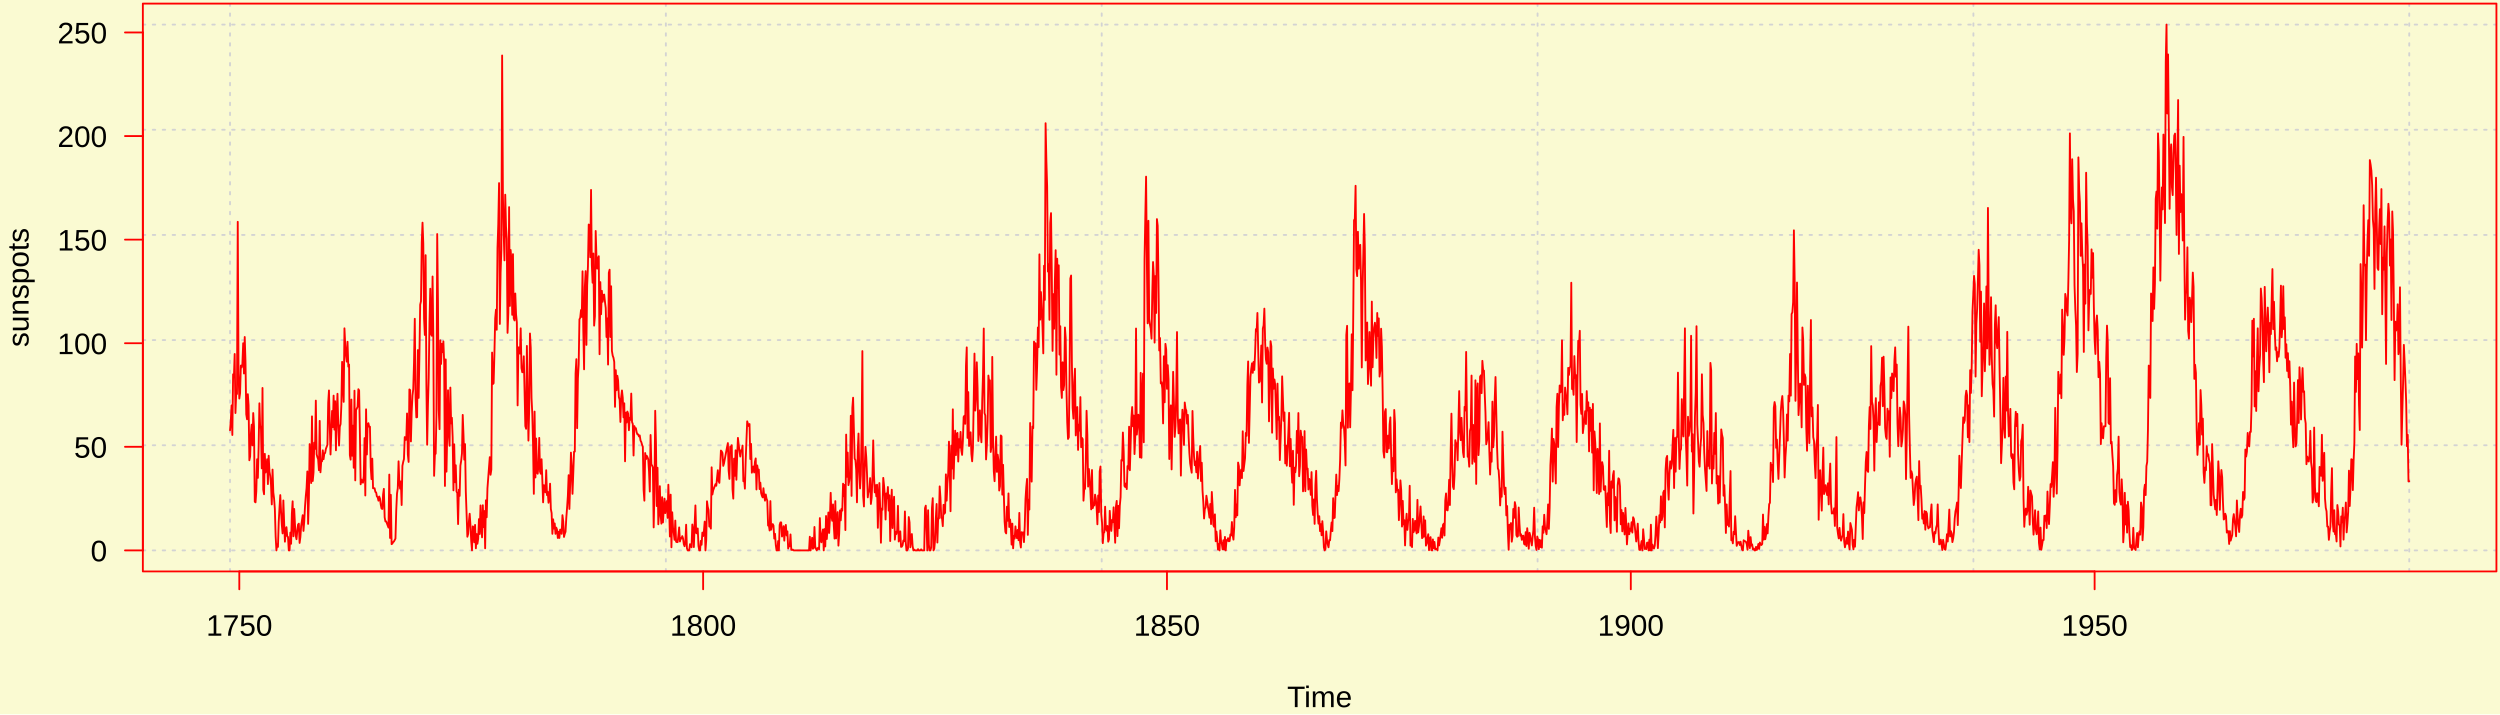
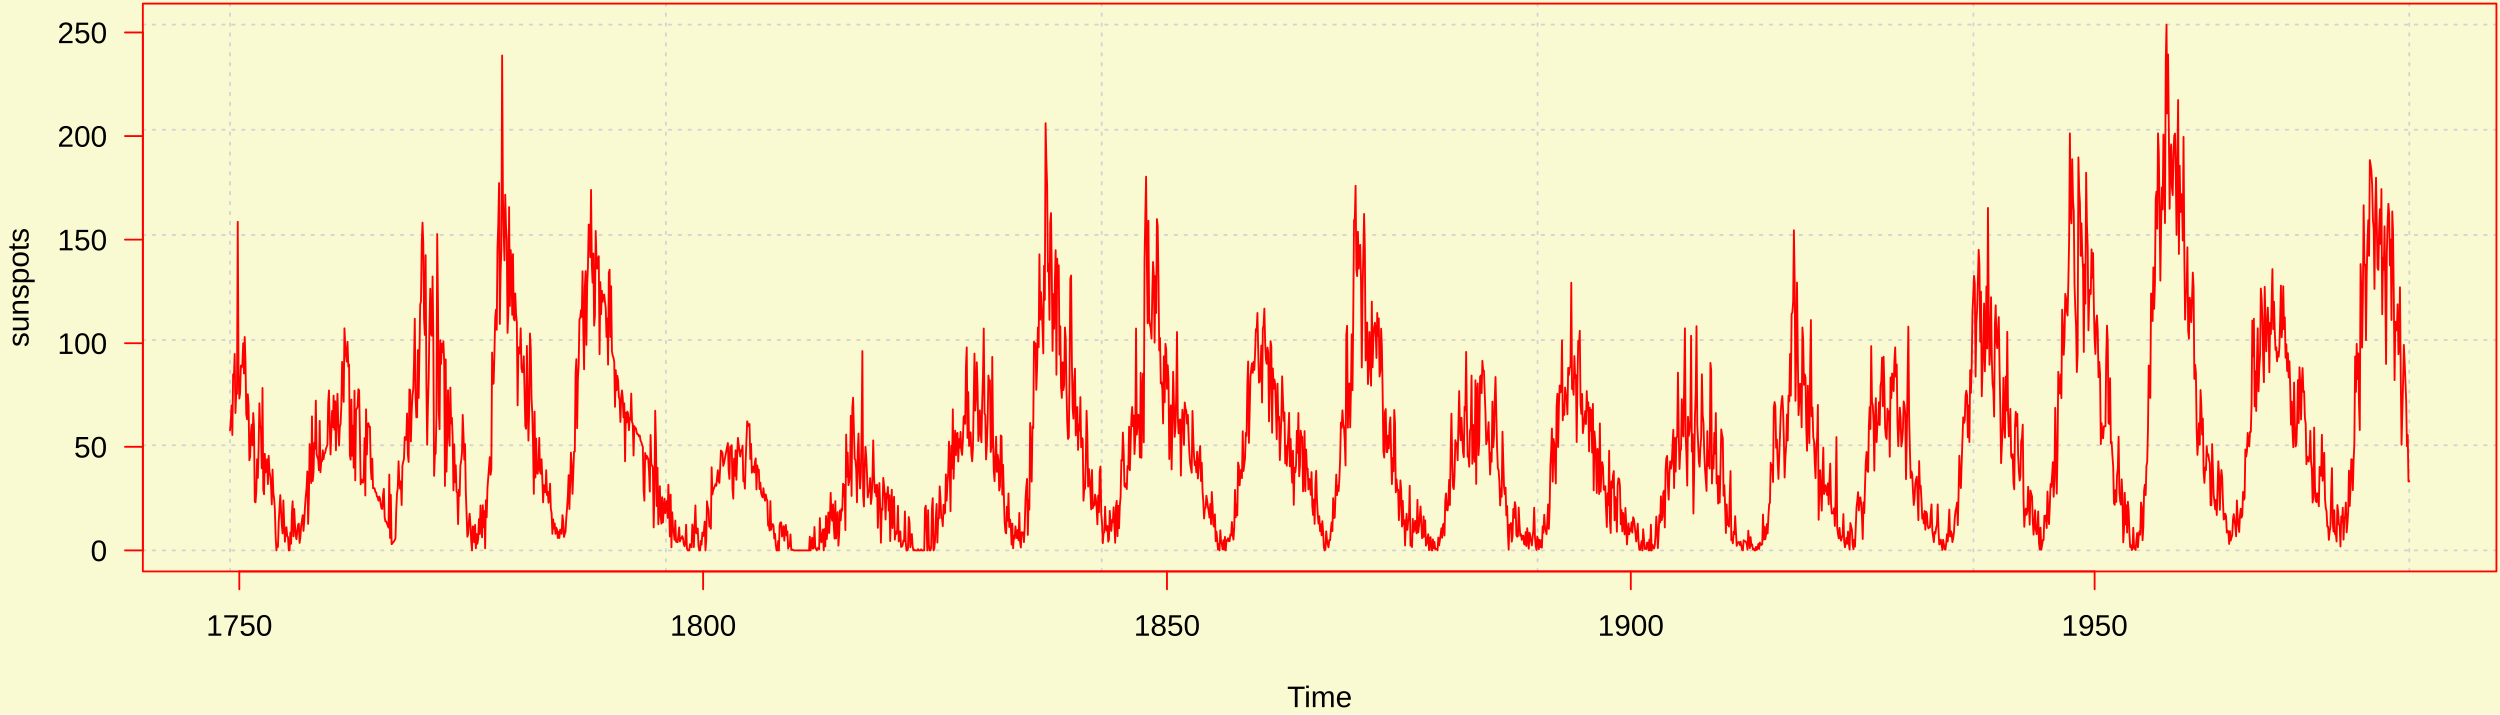
<svg xmlns="http://www.w3.org/2000/svg" class="svglite" width="1008.00pt" height="288.00pt" viewBox="0 0 1008.00 288.00">
  <defs>
    <style type="text/css">
    .svglite line, .svglite polyline, .svglite polygon, .svglite path, .svglite rect, .svglite circle {
      fill: none;
      stroke: #000000;
      stroke-linecap: round;
      stroke-linejoin: round;
      stroke-miterlimit: 10.00;
    }
    .svglite text {
      white-space: pre;
    }
  </style>
  </defs>
  <rect width="100%" height="100%" style="stroke: none; fill: #FAFAD2;" />
  <defs>
    <clipPath id="cpMC4wMHwxMDA4LjAwfDAuMDB8Mjg4LjAw">
      <rect x="0.00" y="0.00" width="1008.00" height="288.00" />
    </clipPath>
  </defs>
  <g clip-path="url(#cpMC4wMHwxMDA4LjAwfDAuMDB8Mjg4LjAw)">
</g>
  <defs>
    <clipPath id="cpNTcuNjB8MTAwNi41NnwxLjQ0fDIzMC40MA==">
      <rect x="57.60" y="1.44" width="948.96" height="228.96" />
    </clipPath>
  </defs>
  <g clip-path="url(#cpNTcuNjB8MTAwNi41NnwxLjQ0fDIzMC40MA==)">
    <line x1="92.75" y1="230.40" x2="92.75" y2="1.44" style="stroke-width: 0.75; stroke: #D3D3D3; stroke-dasharray: 1.00,3.00;" />
    <line x1="268.48" y1="230.40" x2="268.48" y2="1.44" style="stroke-width: 0.75; stroke: #D3D3D3; stroke-dasharray: 1.00,3.00;" />
    <line x1="444.21" y1="230.40" x2="444.21" y2="1.44" style="stroke-width: 0.75; stroke: #D3D3D3; stroke-dasharray: 1.00,3.00;" />
    <line x1="619.95" y1="230.40" x2="619.95" y2="1.44" style="stroke-width: 0.75; stroke: #D3D3D3; stroke-dasharray: 1.00,3.00;" />
    <line x1="795.68" y1="230.40" x2="795.68" y2="1.44" style="stroke-width: 0.75; stroke: #D3D3D3; stroke-dasharray: 1.00,3.00;" />
    <line x1="971.41" y1="230.40" x2="971.41" y2="1.44" style="stroke-width: 0.75; stroke: #D3D3D3; stroke-dasharray: 1.00,3.00;" />
    <line x1="57.60" y1="221.92" x2="1006.56" y2="221.92" style="stroke-width: 0.75; stroke: #D3D3D3; stroke-dasharray: 1.00,3.00;" />
    <line x1="57.60" y1="179.52" x2="1006.56" y2="179.52" style="stroke-width: 0.75; stroke: #D3D3D3; stroke-dasharray: 1.00,3.00;" />
    <line x1="57.60" y1="137.12" x2="1006.56" y2="137.12" style="stroke-width: 0.75; stroke: #D3D3D3; stroke-dasharray: 1.00,3.00;" />
    <line x1="57.60" y1="94.72" x2="1006.56" y2="94.72" style="stroke-width: 0.75; stroke: #D3D3D3; stroke-dasharray: 1.00,3.00;" />
    <line x1="57.60" y1="52.32" x2="1006.56" y2="52.32" style="stroke-width: 0.75; stroke: #D3D3D3; stroke-dasharray: 1.00,3.00;" />
    <line x1="57.60" y1="9.92" x2="1006.56" y2="9.92" style="stroke-width: 0.75; stroke: #D3D3D3; stroke-dasharray: 1.00,3.00;" />
    <polyline points="92.75,173.47 93.06,169.63 93.37,163.45 93.68,175.39 93.99,150.92 94.31,152.17 94.62,142.73 94.93,166.54 95.24,158.52 95.55,158.85 95.86,89.44 96.18,150.75 96.49,160.69 96.80,158.52 97.11,147.41 97.42,148.16 97.73,146.74 98.05,138.39 98.36,150.59 98.67,135.88 98.98,145.74 99.29,167.04 99.60,169.05 99.92,158.94 100.23,163.45 100.54,185.58 100.85,184.08 101.16,174.81 101.47,171.22 101.79,179.57 102.10,166.54 102.41,171.97 102.72,202.29 103.03,202.54 103.34,198.11 103.66,185.17 103.97,192.68 104.28,180.15 104.59,162.61 104.90,172.39 105.21,172.05 105.53,188.84 105.84,156.43 106.15,197.45 106.46,199.28 106.77,182.99 107.08,190.51 107.40,188.51 107.71,185.17 108.02,195.19 108.33,183.75 108.64,190.18 108.95,191.85 109.27,195.44 109.58,203.38 109.89,189.34 110.20,198.53 110.51,201.04 110.82,205.21 111.14,216.32 111.45,221.92 111.76,219.41 112.07,220.50 112.38,210.48 112.70,204.63 113.01,199.62 113.32,206.22 113.63,211.65 113.94,215.07 114.25,201.79 114.57,210.89 114.88,218.41 115.19,213.40 115.50,212.56 115.81,216.24 116.12,216.49 116.44,221.92 116.75,221.92 117.06,214.74 117.37,219.25 117.68,207.05 117.99,202.12 118.31,216.24 118.62,205.21 118.93,211.48 119.24,215.99 119.55,217.41 119.86,214.07 120.18,211.48 120.49,211.14 120.80,218.91 121.11,216.57 121.42,212.06 121.73,209.98 122.05,207.72 122.36,214.07 122.67,210.14 122.98,204.21 123.29,200.04 123.60,196.86 123.92,190.09 124.23,211.23 124.54,201.04 124.85,179.07 125.16,188.76 125.47,194.77 125.79,167.88 126.10,193.94 126.41,190.51 126.72,178.48 127.03,180.99 127.34,161.53 127.66,183.16 127.97,184.33 128.28,185.17 128.59,189.59 128.90,169.71 129.21,190.43 129.53,186.00 129.84,186.00 130.15,181.57 130.46,185.17 130.77,182.83 131.09,182.66 131.40,180.99 131.71,180.15 132.02,179.32 132.33,162.36 132.64,157.43 132.96,172.05 133.27,183.25 133.58,174.31 133.89,165.70 134.20,172.22 134.51,159.52 134.83,173.22 135.14,161.78 135.45,181.57 135.76,166.79 136.07,158.77 136.38,170.72 136.70,179.65 137.01,172.05 137.32,170.97 137.63,163.45 137.94,145.91 138.25,154.51 138.57,162.03 138.88,132.38 139.19,138.97 139.50,143.32 139.81,145.82 140.12,137.80 140.44,147.83 140.75,146.99 141.06,183.50 141.37,185.33 141.68,161.11 141.99,183.75 142.31,171.63 142.62,188.59 142.93,157.52 143.24,193.69 143.55,165.37 143.86,164.70 144.18,164.03 144.49,156.93 144.80,157.43 145.11,174.73 145.42,195.27 145.73,193.35 146.05,194.44 146.36,194.61 146.67,192.02 146.98,176.65 147.29,199.78 147.60,165.04 147.92,183.25 148.23,171.05 148.54,170.63 148.85,172.05 149.16,172.05 149.48,188.34 149.79,193.19 150.10,184.92 150.41,196.86 150.72,196.86 151.03,196.86 151.35,198.36 151.66,198.53 151.97,200.20 152.28,200.45 152.59,201.87 152.90,200.20 153.22,201.04 153.53,203.54 153.84,205.05 154.15,205.21 154.46,199.37 154.77,197.11 155.09,208.56 155.40,210.23 155.71,210.23 156.02,211.06 156.33,211.90 156.64,212.73 156.96,191.35 157.27,216.91 157.58,199.53 157.89,219.41 158.20,219.16 158.51,218.58 158.83,218.33 159.14,217.74 159.45,217.16 159.76,205.88 160.07,199.03 160.38,196.86 160.70,186.00 161.01,194.44 161.32,197.03 161.63,194.10 161.94,203.63 162.25,187.84 162.57,186.25 162.88,185.08 163.19,176.23 163.50,177.40 163.81,177.23 164.12,166.71 164.44,183.25 164.75,186.25 165.06,157.02 165.37,157.27 165.68,177.98 165.99,166.12 166.31,159.44 166.62,156.93 166.93,146.24 167.24,128.53 167.55,160.19 167.87,168.29 168.18,168.21 168.49,141.15 168.80,160.44 169.11,143.07 169.42,122.85 169.74,121.43 170.05,97.63 170.36,89.78 170.67,98.21 170.98,128.37 171.29,135.05 171.61,102.89 171.92,155.01 172.23,179.32 172.54,163.37 172.85,152.34 173.16,130.20 173.48,116.42 173.79,134.71 174.10,135.38 174.41,111.49 174.72,136.47 175.03,191.85 175.35,183.33 175.66,182.91 175.97,167.71 176.28,94.37 176.59,122.10 176.90,165.37 177.22,173.05 177.53,137.22 177.84,146.74 178.15,138.64 178.46,141.98 178.77,137.64 179.09,146.07 179.40,195.94 179.71,144.91 180.02,190.18 180.33,174.31 180.64,157.35 180.96,174.98 181.27,179.74 181.58,156.27 181.89,170.72 182.20,168.46 182.51,176.31 182.83,197.70 183.14,179.15 183.45,194.44 183.76,187.59 184.07,198.20 184.38,198.78 184.70,211.31 185.01,197.45 185.32,199.95 185.63,187.76 185.94,185.83 186.26,182.83 186.57,167.29 186.88,175.39 187.19,185.33 187.50,179.07 187.81,198.11 188.13,207.30 188.44,216.41 188.75,215.32 189.06,210.23 189.37,207.14 189.68,211.73 190.00,218.24 190.31,221.92 190.62,212.23 190.93,212.56 191.24,218.66 191.55,211.65 191.87,221.08 192.18,215.32 192.49,219.25 192.80,217.24 193.11,209.31 193.42,215.32 193.74,203.79 194.05,212.23 194.36,216.66 194.67,203.71 194.98,212.56 195.29,206.05 195.61,221.08 195.92,201.71 196.23,208.56 196.54,196.86 196.85,192.68 197.16,188.51 197.48,184.33 197.79,191.43 198.10,189.34 198.41,142.15 198.72,154.85 199.03,154.51 199.35,142.57 199.66,128.37 199.97,124.86 200.28,132.96 200.59,99.97 200.90,90.53 201.22,73.82 201.53,130.62 201.84,109.99 202.15,100.80 202.46,22.37 202.77,78.58 203.09,94.12 203.40,104.98 203.71,78.50 204.02,91.36 204.33,96.37 204.64,134.21 204.96,126.11 205.27,83.51 205.58,123.35 205.89,100.80 206.20,104.98 206.52,126.95 206.83,102.47 207.14,128.37 207.45,129.20 207.76,118.34 208.07,126.70 208.39,130.04 208.70,163.45 209.01,140.06 209.32,140.06 209.63,142.57 209.94,132.38 210.26,148.41 210.57,150.08 210.88,150.08 211.19,143.65 211.50,157.60 211.81,171.80 212.13,172.89 212.44,139.48 212.75,159.52 213.06,177.65 213.37,164.87 213.68,134.46 214.00,140.31 214.31,160.53 214.62,166.79 214.93,179.32 215.24,199.12 215.55,165.95 215.87,192.52 216.18,176.81 216.49,190.60 216.80,191.01 217.11,187.67 217.42,176.56 217.74,190.18 218.05,191.01 218.36,185.17 218.67,193.52 218.98,202.54 219.29,195.61 219.61,196.86 219.92,198.53 220.23,189.59 220.54,199.62 220.85,198.28 221.16,202.71 221.48,200.87 221.79,195.02 222.10,205.21 222.41,206.88 222.72,215.24 223.03,209.39 223.35,213.15 223.66,211.06 223.97,215.24 224.28,212.73 224.59,213.57 224.91,216.91 225.22,214.40 225.53,216.91 225.84,213.57 226.15,213.57 226.46,215.24 226.78,207.72 227.09,210.23 227.40,216.49 227.71,215.24 228.02,214.40 228.33,208.81 228.65,204.63 228.96,199.95 229.27,191.60 229.58,205.21 229.89,195.19 230.20,182.49 230.52,188.34 230.83,199.12 231.14,190.85 231.45,182.16 231.76,182.08 232.07,150.59 232.39,144.82 232.70,172.64 233.01,152.59 233.32,146.99 233.63,128.78 233.94,128.12 234.26,125.02 234.57,127.78 234.88,109.40 235.19,133.38 235.50,148.91 235.81,115.67 236.13,109.32 236.44,139.06 236.75,115.00 237.06,107.32 237.37,90.53 237.68,90.78 238.00,103.72 238.31,76.58 238.62,106.65 238.93,114.00 239.24,102.22 239.55,131.29 239.87,127.53 240.18,93.12 240.49,103.72 240.80,108.32 241.11,104.14 241.42,103.31 241.74,142.82 242.05,113.75 242.36,126.70 242.67,117.26 242.98,121.68 243.30,118.93 243.61,118.76 243.92,121.68 244.23,124.19 244.54,135.88 244.85,128.37 245.17,146.99 245.48,109.99 245.79,108.74 246.10,135.88 246.41,115.42 246.72,141.48 247.04,143.40 247.35,144.24 247.66,145.91 247.97,164.03 248.28,149.25 248.59,157.35 248.91,151.50 249.22,153.43 249.53,160.11 249.84,161.19 250.15,170.13 250.46,160.11 250.78,157.43 251.09,160.36 251.40,168.29 251.71,162.61 252.02,186.00 252.33,166.37 252.65,170.38 252.96,165.95 253.27,166.79 253.58,173.47 253.89,168.46 254.20,169.30 254.52,158.69 254.83,170.13 255.14,170.97 255.45,183.66 255.76,171.80 256.07,172.64 256.39,172.64 256.70,174.31 257.01,175.14 257.32,175.14 257.63,175.98 257.94,175.56 258.26,177.65 258.57,178.23 258.88,179.32 259.19,180.15 259.50,197.45 259.81,201.87 260.13,182.66 260.44,185.17 260.75,183.75 261.06,184.33 261.37,185.17 261.69,190.18 262.00,198.20 262.31,175.39 262.62,187.25 262.93,187.67 263.24,188.51 263.56,212.65 263.87,198.11 264.18,165.62 264.49,178.99 264.80,204.04 265.11,188.59 265.43,211.40 265.74,206.38 266.05,196.03 266.36,207.64 266.67,211.14 266.98,200.45 267.30,210.64 267.61,205.63 267.92,201.04 268.23,206.88 268.54,203.54 268.85,202.04 269.17,208.81 269.48,195.44 269.79,204.38 270.10,216.32 270.41,199.45 270.72,220.67 271.04,206.55 271.35,212.73 271.66,214.90 271.97,217.66 272.28,209.89 272.59,218.41 272.91,218.58 273.22,218.58 273.53,215.82 273.84,212.65 274.15,218.33 274.46,216.91 274.78,217.16 275.09,216.16 275.40,217.08 275.71,219.41 276.02,220.25 276.33,218.58 276.65,211.56 276.96,221.00 277.27,221.92 277.58,221.92 277.89,221.92 278.20,219.41 278.52,219.92 278.83,220.67 279.14,211.48 279.45,213.65 279.76,220.58 280.08,211.40 280.39,203.79 280.70,214.90 281.01,215.07 281.32,213.07 281.63,220.17 281.95,221.92 282.26,221.92 282.57,218.08 282.88,219.66 283.19,214.74 283.50,216.16 283.82,214.15 284.13,210.31 284.44,221.92 284.75,217.74 285.06,202.12 285.37,204.38 285.69,205.63 286.00,212.31 286.31,211.65 286.62,213.15 286.93,188.42 287.24,199.37 287.56,197.70 287.87,196.86 288.18,196.03 288.49,195.19 288.80,195.86 289.11,192.68 289.43,189.59 289.74,193.94 290.05,194.69 290.36,188.67 290.67,181.66 290.98,181.99 291.30,182.66 291.61,187.84 291.92,186.84 292.23,185.17 292.54,183.50 292.85,181.83 293.17,180.15 293.48,178.65 293.79,189.76 294.10,193.10 294.41,180.15 294.72,180.15 295.04,179.49 295.35,197.28 295.66,201.04 295.97,184.92 296.28,191.85 296.59,181.57 296.91,193.44 297.22,184.08 297.53,176.56 297.84,179.32 298.15,181.83 298.47,184.08 298.78,181.57 299.09,181.83 299.40,179.65 299.71,194.02 300.02,192.85 300.34,197.03 300.65,185.92 300.96,177.65 301.27,169.88 301.58,170.97 301.89,171.80 302.21,170.97 302.52,185.08 302.83,178.99 303.14,190.60 303.45,189.34 303.76,188.09 304.08,190.51 304.39,186.25 304.70,184.83 305.01,197.36 305.32,187.67 305.63,189.93 305.95,189.34 306.26,197.20 306.57,194.61 306.88,198.78 307.19,199.87 307.50,200.54 307.82,196.86 308.13,199.95 308.44,201.87 308.75,199.37 309.06,201.04 309.37,201.87 309.69,211.90 310.00,211.73 310.31,213.90 310.62,202.04 310.93,213.57 311.24,211.90 311.56,211.31 311.87,211.90 312.18,217.16 312.49,215.24 312.80,219.75 313.11,221.92 313.43,221.92 313.74,218.16 314.05,221.92 314.36,211.65 314.67,210.64 314.98,210.64 315.30,216.32 315.61,215.24 315.92,212.15 316.23,217.99 316.54,213.15 316.85,211.65 317.17,215.91 317.48,214.24 317.79,221.17 318.10,219.83 318.41,220.25 318.73,215.49 319.04,221.67 319.35,221.75 319.66,221.59 319.97,221.92 320.28,221.92 320.60,221.92 320.91,221.92 321.22,221.92 321.53,221.92 321.84,221.92 322.15,221.92 322.47,221.92 322.78,221.92 323.09,221.92 323.40,221.92 323.71,221.92 324.02,221.92 324.34,221.92 324.65,221.92 324.96,221.92 325.27,221.92 325.58,221.92 325.89,221.92 326.21,221.92 326.52,216.41 326.83,221.92 327.14,219.92 327.45,216.82 327.76,221.25 328.08,221.00 328.39,212.48 328.70,220.33 329.01,221.34 329.32,221.92 329.63,221.08 329.95,220.83 330.26,221.50 330.57,208.89 330.88,217.58 331.19,218.66 331.50,215.32 331.82,213.48 332.13,221.92 332.44,213.32 332.75,220.33 333.06,208.05 333.37,217.33 333.69,212.56 334.00,206.63 334.31,214.90 334.62,209.14 334.93,198.70 335.24,207.97 335.56,209.98 335.87,203.38 336.18,211.90 336.49,217.16 336.80,202.04 337.12,217.08 337.43,209.47 337.74,206.47 338.05,220.00 338.36,215.15 338.67,205.80 338.99,209.81 339.30,205.13 339.61,205.88 339.92,195.02 340.23,200.04 340.54,195.52 340.86,213.73 341.17,175.23 341.48,192.27 341.79,182.49 342.10,195.61 342.41,193.94 342.73,190.85 343.04,167.63 343.35,199.95 343.66,164.45 343.97,160.36 344.28,172.80 344.60,184.92 344.91,185.50 345.22,189.51 345.53,202.54 345.84,181.99 346.15,174.81 346.47,190.09 346.78,196.94 347.09,191.51 347.40,173.56 347.71,141.56 348.02,199.87 348.34,204.21 348.65,188.51 348.96,180.15 349.27,184.33 349.58,191.26 349.89,200.54 350.21,197.78 350.52,198.20 350.83,192.77 351.14,203.21 351.45,200.70 351.76,193.10 352.08,177.57 352.39,191.51 352.70,198.53 353.01,195.61 353.32,200.12 353.63,195.44 353.95,212.82 354.26,200.37 354.57,194.77 354.88,204.63 355.19,218.83 355.51,205.05 355.82,205.55 356.13,192.68 356.44,195.69 356.75,200.12 357.06,209.47 357.38,198.95 357.69,200.95 358.00,196.36 358.31,205.88 358.62,199.70 358.93,218.16 359.25,205.72 359.56,197.45 359.87,212.90 360.18,204.71 360.49,200.29 360.80,217.58 361.12,214.40 361.43,215.32 361.74,213.82 362.05,203.96 362.36,218.33 362.67,217.16 362.99,214.24 363.30,220.50 363.61,220.42 363.92,219.83 364.23,217.91 364.54,218.24 364.86,206.22 365.17,218.24 365.48,221.92 365.79,221.92 366.10,221.17 366.41,208.47 366.73,210.64 367.04,220.67 367.35,217.24 367.66,215.32 367.97,220.17 368.28,221.92 368.60,221.59 368.91,221.92 369.22,221.92 369.53,221.92 369.84,221.92 370.15,221.42 370.47,221.92 370.78,221.92 371.09,221.92 371.40,221.50 371.71,221.92 372.02,221.92 372.34,221.92 372.65,221.92 372.96,204.88 373.27,203.88 373.58,212.90 373.90,221.92 374.21,205.72 374.52,219.58 374.83,221.92 375.14,221.92 375.45,220.75 375.77,204.80 376.08,200.87 376.39,221.92 376.70,221.25 377.01,217.74 377.32,208.97 377.64,203.21 377.95,218.75 378.26,209.06 378.57,209.06 378.88,196.11 379.19,200.70 379.51,208.81 379.82,208.89 380.13,212.15 380.44,203.54 380.75,207.14 381.06,206.72 381.38,191.26 381.69,201.87 382.00,194.86 382.31,190.93 382.62,178.07 382.93,188.84 383.25,206.13 383.56,179.65 383.87,188.93 384.18,165.04 384.49,193.02 384.80,182.33 385.12,173.64 385.43,183.50 385.74,174.89 386.05,174.56 386.36,186.09 386.67,177.06 386.99,180.49 387.30,174.14 387.61,181.66 387.92,183.41 388.23,177.82 388.54,168.13 388.86,167.63 389.17,170.88 389.48,147.49 389.79,140.06 390.10,176.56 390.41,158.10 390.73,179.82 391.04,176.23 391.35,174.31 391.66,182.99 391.97,186.00 392.29,180.66 392.60,161.53 392.91,142.57 393.22,165.54 393.53,160.19 393.84,146.07 394.16,156.52 394.47,177.82 394.78,174.14 395.09,165.45 395.40,174.73 395.71,178.32 396.03,161.69 396.34,151.25 396.65,132.46 396.96,166.54 397.27,167.54 397.58,185.25 397.90,179.57 398.21,170.05 398.52,151.42 398.83,154.09 399.14,153.34 399.45,182.24 399.77,180.07 400.08,143.90 400.39,176.31 400.70,190.09 401.01,194.02 401.32,184.16 401.64,176.06 401.95,190.26 402.26,183.33 402.57,185.58 402.88,197.78 403.19,196.11 403.51,175.56 403.82,175.89 404.13,199.45 404.44,187.42 404.75,199.62 405.06,210.31 405.38,214.49 405.69,215.07 406.00,204.30 406.31,209.98 406.62,198.95 406.93,212.48 407.25,209.47 407.56,212.06 407.87,219.58 408.18,211.14 408.49,221.08 408.80,216.07 409.12,217.16 409.43,212.23 409.74,215.66 410.05,216.99 410.36,213.65 410.68,217.83 410.99,206.80 411.30,218.66 411.61,220.75 411.92,214.57 412.23,215.40 412.55,214.65 412.86,218.58 413.17,212.31 413.48,201.20 413.79,196.44 414.10,193.10 414.42,215.66 414.73,201.46 415.04,205.46 415.35,170.55 415.66,185.50 415.97,194.19 416.29,171.97 416.60,172.64 416.91,137.72 417.22,142.40 417.53,138.39 417.84,157.18 418.16,147.91 418.47,132.04 418.78,139.98 419.09,102.56 419.40,128.87 419.71,117.76 420.03,124.44 420.34,131.87 420.65,142.48 420.96,107.15 421.27,120.93 421.58,49.68 421.90,64.88 422.21,75.24 422.52,109.49 422.83,106.48 423.14,128.95 423.45,89.94 423.77,85.93 424.08,109.99 424.39,141.48 424.70,118.59 425.01,132.54 425.32,113.50 425.64,100.88 425.95,151.09 426.26,104.31 426.57,116.17 426.88,106.98 427.19,142.98 427.51,131.54 427.82,156.10 428.13,160.44 428.44,146.07 428.75,157.27 429.06,155.26 429.38,132.04 429.69,136.30 430.00,157.02 430.31,170.30 430.62,176.98 430.94,176.31 431.25,151.17 431.56,112.33 431.87,111.08 432.18,146.07 432.49,164.45 432.81,168.79 433.12,154.09 433.43,148.66 433.74,175.56 434.05,166.87 434.36,164.12 434.68,181.41 434.99,171.22 435.30,173.64 435.61,160.11 435.92,180.32 436.23,176.56 436.55,177.06 436.86,201.87 437.17,196.94 437.48,197.11 437.79,186.34 438.10,165.62 438.42,175.39 438.73,196.19 439.04,189.09 439.35,192.60 439.66,198.11 439.97,205.38 440.29,189.51 440.60,204.88 440.91,203.46 441.22,203.79 441.53,199.45 441.84,201.12 442.16,204.80 442.47,211.40 442.78,199.78 443.09,206.47 443.40,190.09 443.71,188.09 444.03,207.22 444.34,210.81 444.65,219.00 444.96,214.99 445.27,214.57 445.58,204.30 445.90,213.15 446.21,213.98 446.52,212.06 446.83,218.41 447.14,217.49 447.45,205.97 447.77,211.31 448.08,214.07 448.39,209.64 448.70,210.56 449.01,204.55 449.33,211.90 449.64,218.83 449.95,204.21 450.26,201.96 450.57,216.16 450.88,203.96 451.20,212.98 451.51,203.88 451.82,200.45 452.13,185.50 452.44,185.75 452.75,174.39 453.07,181.99 453.38,195.94 453.69,196.36 454.00,194.94 454.31,197.20 454.62,187.92 454.94,189.01 455.25,172.05 455.56,189.59 455.87,179.32 456.18,168.54 456.49,164.12 456.81,171.89 457.12,167.54 457.43,183.08 457.74,176.15 458.05,132.46 458.36,175.23 458.68,171.47 458.99,167.21 459.30,169.63 459.61,184.41 459.92,150.33 460.23,184.58 460.55,158.94 460.86,150.67 461.17,178.32 461.48,104.48 461.79,87.27 462.10,71.23 462.42,105.90 462.73,130.37 463.04,89.02 463.35,128.53 463.66,130.96 463.97,132.46 464.29,136.55 464.60,118.51 464.91,105.65 465.22,111.24 465.53,138.14 465.84,111.33 466.16,126.19 466.47,88.35 466.78,91.03 467.09,111.91 467.40,141.31 467.72,136.30 468.03,154.59 468.34,154.09 468.65,156.77 468.96,170.72 469.27,143.65 469.59,162.20 469.90,138.64 470.21,140.90 470.52,156.77 470.83,147.24 471.14,152.92 471.46,185.08 471.77,170.47 472.08,163.45 472.39,189.26 472.70,170.47 473.01,149.92 473.33,162.61 473.64,176.15 473.95,171.80 474.26,158.85 474.57,133.88 474.88,167.96 475.20,174.73 475.51,169.63 475.82,169.13 476.13,191.77 476.44,173.97 476.75,165.20 477.07,169.71 477.38,179.40 477.69,162.28 478.00,164.79 478.31,165.54 478.62,170.80 478.94,167.29 479.25,176.06 479.56,182.74 479.87,186.84 480.18,188.76 480.49,190.60 480.81,165.70 481.12,176.56 481.43,184.00 481.74,187.59 482.05,186.09 482.36,190.43 482.68,182.16 482.99,192.93 483.30,188.51 483.61,183.58 483.92,179.82 484.23,193.94 484.55,186.59 484.86,197.86 485.17,202.37 485.48,209.06 485.79,205.21 486.11,204.63 486.42,199.87 486.73,201.87 487.04,204.30 487.35,206.30 487.66,208.72 487.98,203.21 488.29,211.31 488.60,198.36 488.91,204.04 489.22,211.65 489.53,212.40 489.85,207.39 490.16,218.24 490.47,214.32 490.78,217.49 491.09,221.59 491.40,219.33 491.72,221.92 492.03,213.82 492.34,218.33 492.65,219.33 492.96,221.50 493.27,217.83 493.59,221.59 493.90,216.49 494.21,221.92 494.52,217.74 494.83,218.08 495.14,216.99 495.46,218.24 495.77,218.16 496.08,215.49 496.39,215.91 496.70,210.48 497.01,215.74 497.33,217.58 497.64,212.65 497.95,197.53 498.26,208.56 498.57,203.38 498.88,207.80 499.20,186.50 499.51,188.01 499.82,195.69 500.13,190.85 500.44,189.34 500.75,192.77 501.07,173.89 501.38,189.93 501.69,187.34 502.00,184.75 502.31,174.56 502.62,175.73 502.94,155.01 503.25,145.74 503.56,178.57 503.87,166.04 504.18,152.01 504.50,148.75 504.81,146.49 505.12,150.33 505.43,145.91 505.74,149.17 506.05,142.40 506.37,132.71 506.68,133.54 506.99,126.19 507.30,140.73 507.61,154.26 507.92,153.84 508.24,148.41 508.55,139.31 508.86,162.28 509.17,132.46 509.48,131.21 509.79,124.44 510.11,138.14 510.42,144.91 510.73,146.66 511.04,140.14 511.35,142.06 511.66,169.88 511.98,156.93 512.29,137.55 512.60,139.64 512.91,174.47 513.22,148.58 513.53,156.77 513.85,153.01 514.16,155.18 514.47,165.79 514.78,177.06 515.09,154.68 515.40,169.21 515.72,168.04 516.03,185.50 516.34,177.06 516.65,168.13 516.96,151.75 517.27,160.61 517.59,169.71 517.90,166.29 518.21,186.84 518.52,179.65 518.83,187.76 519.14,181.57 519.46,174.56 519.77,166.46 520.08,188.01 520.39,176.98 520.70,187.84 521.01,194.61 521.33,181.74 521.64,203.54 521.95,188.59 522.26,190.43 522.57,187.51 522.89,173.72 523.20,182.58 523.51,166.54 523.82,192.02 524.13,188.01 524.44,173.64 524.76,176.23 525.07,176.15 525.38,198.11 525.69,193.60 526.00,173.81 526.31,198.03 526.63,181.24 526.94,189.09 527.25,188.93 527.56,197.36 527.87,193.10 528.18,193.85 528.50,199.53 528.81,190.35 529.12,203.88 529.43,207.64 529.74,201.37 530.05,211.23 530.37,195.52 530.68,189.84 530.99,201.37 531.30,207.22 531.61,211.14 531.92,208.14 532.24,214.15 532.55,211.31 532.86,215.82 533.17,210.14 533.48,214.40 533.79,220.67 534.11,221.92 534.42,221.34 534.73,214.24 535.04,217.66 535.35,219.50 535.66,220.67 535.98,217.74 536.29,217.83 536.60,213.73 536.91,210.64 537.22,214.15 537.53,200.87 537.85,208.89 538.16,208.72 538.47,199.78 538.78,191.35 539.09,199.62 539.40,195.94 539.72,198.03 540.03,193.19 540.34,185.33 540.65,170.38 540.96,172.55 541.27,165.45 541.59,171.05 541.90,172.39 542.21,177.90 542.52,187.67 542.83,135.05 543.15,131.37 543.46,172.47 543.77,155.43 544.08,154.59 544.39,172.30 544.70,157.27 545.02,134.80 545.33,157.35 545.64,125.94 545.95,88.77 546.26,88.27 546.57,74.91 546.89,108.65 547.20,111.33 547.51,93.45 547.82,108.32 548.13,99.63 548.44,98.71 548.76,113.33 549.07,148.16 549.38,117.26 549.69,102.30 550.00,86.27 550.31,100.38 550.63,145.32 550.94,135.88 551.25,130.04 551.56,154.85 551.87,147.58 552.18,133.88 552.50,146.49 552.81,155.51 553.12,121.60 553.43,148.08 553.74,136.64 554.05,132.04 554.37,130.12 554.68,133.80 554.99,144.32 555.30,126.19 555.61,135.47 555.92,128.37 556.24,151.84 556.55,149.50 556.86,132.54 557.17,139.81 557.48,158.27 557.79,181.91 558.11,184.50 558.42,166.04 558.73,164.95 559.04,182.24 559.35,182.33 559.66,175.64 559.98,180.82 560.29,171.13 560.60,168.29 560.91,183.16 561.22,195.19 561.54,184.67 561.85,190.01 562.16,165.29 562.47,170.72 562.78,198.53 563.09,193.27 563.41,197.78 563.72,197.45 564.03,209.72 564.34,203.38 564.65,193.69 564.96,197.61 565.28,212.31 565.59,201.96 565.90,211.48 566.21,209.72 566.52,219.92 566.83,211.31 567.15,207.14 567.46,213.65 567.77,209.98 568.08,209.39 568.39,195.86 568.70,220.00 569.02,217.66 569.33,220.58 569.64,209.22 569.95,214.57 570.26,213.65 570.57,209.98 570.89,213.65 571.20,215.07 571.51,201.54 571.82,214.65 572.13,212.15 572.44,208.72 572.76,204.21 573.07,210.73 573.38,216.99 573.69,216.66 574.00,208.22 574.31,216.32 574.63,209.81 574.94,220.00 575.25,219.16 575.56,216.91 575.87,215.40 576.18,221.84 576.50,217.08 576.81,216.57 577.12,221.84 577.43,221.92 577.74,217.49 578.05,221.00 578.37,218.50 578.68,221.50 578.99,221.25 579.30,221.42 579.61,221.92 579.93,216.74 580.24,219.92 580.55,217.91 580.86,215.66 581.17,212.98 581.48,216.82 581.80,211.65 582.11,211.14 582.42,215.91 582.73,201.87 583.04,198.95 583.35,205.63 583.67,205.80 583.98,202.29 584.29,193.44 584.60,203.63 584.91,181.74 585.22,166.79 585.54,186.00 585.85,196.28 586.16,197.20 586.47,191.51 586.78,177.48 587.09,178.90 587.41,178.73 587.72,185.58 588.03,171.38 588.34,157.69 588.65,173.47 588.96,177.48 589.28,168.46 589.59,176.15 589.90,182.41 590.21,184.33 590.52,164.03 590.83,165.54 591.15,141.90 591.46,168.38 591.77,184.16 592.08,184.00 592.39,188.17 592.70,173.72 593.02,172.47 593.33,151.42 593.64,187.00 593.95,171.30 594.26,182.74 594.57,186.17 594.89,153.34 595.20,195.11 595.51,158.02 595.82,154.59 596.13,183.50 596.44,177.98 596.76,151.92 597.07,151.34 597.38,158.52 597.69,145.49 598.00,149.33 598.32,149.42 598.63,158.35 598.94,166.37 599.25,179.15 599.56,177.57 599.87,175.31 600.19,170.21 600.50,181.99 600.81,191.35 601.12,182.49 601.43,186.17 601.74,161.95 602.06,180.32 602.37,175.98 602.68,160.94 602.99,152.01 603.30,166.37 603.61,180.15 603.93,188.84 604.24,189.59 604.55,194.10 604.86,203.79 605.17,196.94 605.48,200.29 605.80,174.06 606.11,185.42 606.42,196.28 606.73,199.28 607.04,196.61 607.35,207.80 607.67,204.04 607.98,214.74 608.29,221.67 608.60,211.56 608.91,213.32 609.22,210.89 609.54,218.41 609.85,216.16 610.16,205.21 610.47,208.81 610.78,202.46 611.09,204.04 611.41,215.74 611.72,216.41 612.03,216.16 612.34,204.63 612.65,211.31 612.96,215.99 613.28,215.40 613.59,217.66 613.90,216.07 614.21,215.99 614.52,219.33 614.83,219.58 615.15,214.57 615.46,220.17 615.77,212.98 616.08,216.32 616.39,221.25 616.71,214.82 617.02,216.07 617.33,218.33 617.64,219.92 617.95,216.57 618.26,213.82 618.58,204.71 618.89,216.49 619.20,220.17 619.51,221.75 619.82,216.32 620.13,217.49 620.45,221.42 620.76,217.66 621.07,220.58 621.38,217.91 621.69,220.83 622.00,212.23 622.32,214.82 622.63,207.55 622.94,212.56 623.25,213.90 623.56,215.40 623.87,210.64 624.19,203.38 624.50,213.23 624.81,204.80 625.12,187.59 625.43,181.57 625.74,172.80 626.06,194.19 626.37,176.98 626.68,178.90 626.99,186.92 627.30,194.94 627.61,164.20 627.93,158.77 628.24,180.24 628.55,163.78 628.86,155.43 629.17,158.19 629.48,157.77 629.80,137.22 630.11,169.46 630.42,163.03 630.73,167.29 631.04,156.27 631.35,159.27 631.67,160.94 631.98,167.04 632.29,148.33 632.60,151.17 632.91,148.25 633.22,147.75 633.54,114.00 633.85,156.85 634.16,155.35 634.47,159.19 634.78,143.57 635.10,152.42 635.41,151.25 635.72,178.23 636.03,153.76 636.34,137.39 636.65,139.31 636.97,133.38 637.28,163.20 637.59,166.87 637.90,158.85 638.21,174.64 638.52,171.80 638.84,169.05 639.15,165.79 639.46,170.97 639.77,157.69 640.08,165.54 640.39,162.20 640.71,181.99 641.02,164.37 641.33,173.72 641.64,165.20 641.95,182.49 642.26,162.86 642.58,197.70 642.89,173.97 643.20,178.48 643.51,185.33 643.82,198.78 644.13,180.99 644.45,184.33 644.76,199.20 645.07,170.72 645.38,198.20 645.69,190.18 646.00,186.34 646.32,188.01 646.63,197.36 646.94,197.61 647.25,196.03 647.56,205.21 647.87,212.48 648.19,198.87 648.50,203.71 648.81,181.74 649.12,209.98 649.43,214.90 649.74,194.10 650.06,196.69 650.37,191.51 650.68,189.93 650.99,209.81 651.30,200.37 651.61,203.29 651.93,214.40 652.24,195.69 652.55,192.85 652.86,193.19 653.17,196.11 653.48,211.40 653.80,205.63 654.11,214.24 654.42,206.80 654.73,210.06 655.04,215.49 655.36,204.80 655.67,210.64 655.98,219.50 656.29,214.90 656.60,211.06 656.91,215.40 657.23,213.15 657.54,214.07 657.85,210.56 658.16,214.74 658.47,208.56 658.78,209.22 659.10,211.81 659.41,214.99 659.72,218.33 660.03,214.99 660.34,211.14 660.65,218.16 660.97,221.67 661.28,221.75 661.59,219.92 661.90,218.16 662.21,221.92 662.52,213.40 662.84,217.08 663.15,221.34 663.46,221.08 663.77,221.42 664.08,218.83 664.39,218.75 664.71,221.92 665.02,217.58 665.33,221.92 665.64,211.56 665.95,221.92 666.26,219.58 666.58,220.75 666.89,221.17 667.20,220.00 667.51,215.57 667.82,208.30 668.13,213.32 668.45,221.00 668.76,214.99 669.07,207.72 669.38,210.64 669.69,200.12 670.00,209.72 670.32,208.30 670.63,198.62 670.94,197.86 671.25,212.65 671.56,189.43 671.87,184.75 672.19,183.83 672.50,195.52 672.81,201.46 673.12,190.85 673.43,186.00 673.75,188.93 674.06,186.92 674.37,179.65 674.68,173.31 674.99,196.78 675.30,176.65 675.62,190.18 675.93,176.31 676.24,176.15 676.55,150.25 676.86,174.73 677.17,189.09 677.49,181.83 677.80,180.99 678.11,160.94 678.42,172.80 678.73,175.98 679.04,156.18 679.36,132.38 679.67,175.56 679.98,183.91 680.29,195.78 680.60,168.04 680.91,175.73 681.23,173.72 681.54,169.13 681.85,135.38 682.16,182.08 682.47,175.06 682.78,207.05 683.10,189.43 683.41,167.88 683.72,158.10 684.03,131.54 684.34,171.22 684.65,177.98 684.97,186.09 685.28,188.17 685.59,180.41 685.90,176.56 686.21,150.92 686.52,167.29 686.84,170.55 687.15,182.41 687.46,189.18 687.77,193.60 688.08,197.95 688.39,173.81 688.71,187.84 689.02,181.74 689.33,188.93 689.64,146.33 689.95,149.33 690.26,194.94 690.58,183.91 690.89,188.93 691.20,174.56 691.51,182.99 691.82,166.54 692.14,194.94 692.45,191.85 692.76,203.04 693.07,192.02 693.38,202.62 693.69,189.51 694.01,173.14 694.32,175.31 694.63,176.65 694.94,199.87 695.25,195.61 695.56,204.04 695.88,214.90 696.19,203.38 696.50,211.65 696.81,210.14 697.12,212.31 697.43,200.04 697.75,189.93 698.06,217.83 698.37,217.08 698.68,219.08 698.99,214.40 699.30,215.40 699.62,208.14 699.93,214.40 700.24,220.08 700.55,219.00 700.86,218.58 701.17,218.58 701.49,219.75 701.80,218.41 702.11,220.08 702.42,221.67 702.73,221.92 703.04,217.83 703.36,218.16 703.67,218.24 703.98,218.50 704.29,219.41 704.60,221.67 704.91,213.98 705.23,218.08 705.54,221.00 705.85,216.57 706.16,220.00 706.47,219.50 706.78,221.50 707.10,221.17 707.41,221.92 707.72,221.92 708.03,220.50 708.34,221.75 708.65,220.92 708.97,219.33 709.28,221.34 709.59,218.75 709.90,219.58 710.21,219.75 710.53,219.33 710.84,207.47 711.15,217.58 711.46,212.40 711.77,217.41 712.08,215.49 712.40,211.31 712.71,215.07 713.02,208.22 713.33,203.29 713.64,202.71 713.95,186.59 714.27,189.51 714.58,187.42 714.89,194.35 715.20,164.45 715.51,162.11 715.82,163.78 716.14,180.57 716.45,177.23 716.76,186.42 717.07,193.10 717.38,184.08 717.69,175.64 718.01,165.95 718.32,161.95 718.63,159.69 718.94,165.37 719.25,177.23 719.56,192.52 719.88,184.25 720.19,179.57 720.50,167.12 720.81,177.65 721.12,159.52 721.43,161.86 721.75,142.73 722.06,159.52 722.37,126.61 722.68,125.94 722.99,121.85 723.30,92.87 723.62,113.83 723.93,161.61 724.24,141.40 724.55,113.92 724.86,141.73 725.17,167.37 725.49,161.61 725.80,154.68 726.11,157.85 726.42,172.30 726.73,132.04 727.04,136.97 727.36,155.18 727.67,150.92 727.98,152.26 728.29,172.47 728.60,181.74 728.92,155.51 729.23,166.37 729.54,178.65 729.85,148.33 730.16,129.03 730.47,167.88 730.79,164.28 731.10,176.23 731.41,177.82 731.72,186.84 732.03,192.77 732.34,179.24 732.66,176.90 732.97,163.28 733.28,209.56 733.59,194.10 733.90,189.59 734.21,198.95 734.53,205.88 734.84,191.60 735.15,180.49 735.46,199.20 735.77,196.94 736.08,195.61 736.40,198.28 736.71,199.62 737.02,194.86 737.33,203.38 737.64,193.77 737.95,186.92 738.27,202.88 738.58,207.05 738.89,206.72 739.20,207.05 739.51,204.96 739.82,212.06 740.14,199.87 740.45,176.23 740.76,212.73 741.07,215.24 741.38,217.08 741.69,212.82 742.01,216.49 742.32,217.99 742.63,216.74 742.94,215.74 743.25,207.30 743.56,218.16 743.88,220.67 744.19,219.16 744.50,216.82 744.81,219.25 745.12,214.32 745.43,219.00 745.75,221.50 746.06,210.89 746.37,212.23 746.68,213.57 746.99,219.58 747.31,221.50 747.62,217.66 747.93,220.42 748.24,212.48 748.55,204.55 748.86,201.87 749.18,198.45 749.49,205.80 749.80,200.95 750.11,200.54 750.42,203.13 750.73,208.14 751.05,217.33 751.36,202.54 751.67,206.88 751.98,195.44 752.29,186.17 752.60,182.24 752.92,189.76 753.23,190.26 753.54,171.63 753.85,164.12 754.16,172.97 754.47,139.56 754.79,161.95 755.10,163.45 755.41,169.71 755.72,189.76 756.03,168.21 756.34,160.53 756.66,178.23 756.97,170.47 757.28,171.13 757.59,162.20 757.90,171.38 758.21,155.60 758.53,153.76 758.84,144.24 759.15,163.78 759.46,143.82 759.77,155.85 760.08,172.55 760.40,176.06 760.71,176.98 761.02,164.79 761.33,169.21 761.64,165.79 761.95,184.16 762.27,152.17 762.58,160.53 762.89,150.59 763.20,154.59 763.51,157.69 763.82,145.57 764.14,140.06 764.45,151.92 764.76,146.99 765.07,170.63 765.38,179.90 765.69,172.64 766.01,164.37 766.32,168.38 766.63,179.99 766.94,177.82 767.25,173.31 767.57,161.86 767.88,163.28 768.19,166.96 768.50,193.19 768.81,176.81 769.12,154.18 769.44,131.71 769.75,167.37 770.06,180.82 770.37,192.68 770.68,190.01 770.99,191.18 771.31,197.86 771.62,203.63 771.93,201.12 772.24,195.11 772.55,193.19 772.86,192.18 773.18,200.37 773.49,209.72 773.80,185.92 774.11,196.86 774.42,195.86 774.73,201.37 775.05,209.14 775.36,207.39 775.67,211.06 775.98,206.05 776.29,213.57 776.60,206.30 776.92,207.05 777.23,211.81 777.54,213.07 777.85,212.56 778.16,212.56 778.47,206.97 778.79,203.38 779.10,213.90 779.41,216.24 779.72,218.58 780.03,214.49 780.34,215.07 780.66,212.73 780.97,211.65 781.28,203.38 781.59,213.48 781.90,219.50 782.21,219.25 782.53,217.58 782.84,219.58 783.15,221.75 783.46,217.66 783.77,219.41 784.08,221.42 784.40,221.67 784.71,219.08 785.02,215.40 785.33,218.33 785.64,212.48 785.96,205.46 786.27,216.32 786.58,214.15 786.89,214.99 787.20,218.58 787.51,217.16 787.83,214.65 788.14,209.06 788.45,206.13 788.76,204.80 789.07,202.62 789.38,211.73 789.70,199.12 790.01,183.75 790.32,193.60 790.63,196.78 790.94,186.75 791.25,177.48 791.57,168.29 791.88,170.55 792.19,169.46 792.50,159.86 792.81,157.52 793.12,159.36 793.44,176.31 793.75,163.45 794.06,178.23 794.37,149.25 794.68,158.44 794.99,147.58 795.31,125.53 795.62,118.84 795.93,111.24 796.24,114.58 796.55,151.84 796.86,130.62 797.18,124.44 797.49,113.08 797.80,100.72 798.11,106.90 798.42,137.80 798.73,117.59 799.05,159.77 799.36,147.75 799.67,139.73 799.98,122.35 800.29,149.67 800.60,137.55 800.92,115.50 801.23,140.48 801.54,83.84 801.85,125.28 802.16,147.08 802.47,139.14 802.79,119.85 803.10,144.49 803.41,154.85 803.72,157.27 804.03,167.96 804.35,130.79 804.66,123.10 804.97,137.55 805.28,140.39 805.59,133.54 805.90,127.86 806.22,148.33 806.53,165.04 806.84,186.75 807.15,179.74 807.46,172.30 807.77,152.34 808.09,171.22 808.40,176.48 808.71,151.84 809.02,165.54 809.33,133.80 809.64,166.37 809.96,175.98 810.27,173.14 810.58,164.87 810.89,183.83 811.20,184.75 811.51,183.16 811.83,194.52 812.14,197.28 812.45,171.97 812.76,166.04 813.07,171.80 813.38,166.87 813.70,183.25 814.01,189.93 814.32,193.77 814.63,192.18 814.94,177.82 815.25,176.65 815.57,171.22 815.88,201.04 816.19,212.40 816.50,207.14 816.81,205.05 817.12,207.55 817.44,205.88 817.75,196.28 818.06,203.13 818.37,211.56 818.68,197.78 818.99,199.03 819.31,200.12 819.62,210.14 819.93,215.57 820.24,210.89 820.55,205.72 820.86,213.57 821.18,215.40 821.49,213.40 821.80,206.22 822.11,218.83 822.42,221.50 822.74,212.73 823.05,221.67 823.36,219.83 823.67,217.74 823.98,217.74 824.29,207.97 824.61,209.98 824.92,207.80 825.23,212.90 825.54,198.20 825.85,206.47 826.16,211.31 826.48,203.96 826.79,195.19 827.10,196.36 827.41,191.68 827.72,186.34 828.03,200.29 828.35,192.77 828.66,164.45 828.97,183.50 829.28,199.03 829.59,182.16 829.90,149.92 830.22,157.94 830.53,158.69 830.84,151.00 831.15,160.53 831.46,124.86 831.77,132.38 832.09,143.07 832.40,136.47 832.71,118.51 833.02,120.26 833.33,125.28 833.64,127.20 833.96,113.50 834.27,96.79 834.58,53.77 834.89,85.01 835.20,90.03 835.51,64.21 835.83,80.42 836.14,85.26 836.45,115.00 836.76,124.61 837.07,131.29 837.38,150.00 837.70,142.73 838.01,63.46 838.32,76.58 838.63,81.76 838.94,103.14 839.25,90.03 839.57,102.22 839.88,108.07 840.19,141.90 840.50,106.65 840.81,122.44 841.13,69.64 841.44,90.36 841.75,99.13 842.06,133.21 842.37,120.26 842.68,116.84 843.00,118.51 843.31,100.55 843.62,111.99 843.93,102.05 844.24,123.69 844.55,137.05 844.87,142.73 845.18,130.29 845.49,127.20 845.80,133.21 846.11,152.09 846.42,145.91 846.74,150.75 847.05,179.07 847.36,170.63 847.67,176.15 847.98,176.73 848.29,171.89 848.61,171.89 848.92,171.89 849.23,144.32 849.54,131.29 849.85,137.89 850.16,170.55 850.48,170.97 850.79,152.51 851.10,178.82 851.41,178.15 851.72,183.66 852.03,187.92 852.35,202.96 852.66,203.54 852.97,197.61 853.28,202.37 853.59,191.51 853.90,189.09 854.22,176.06 854.53,198.36 854.84,202.04 855.15,203.46 855.46,193.27 855.77,199.78 856.09,218.66 856.40,213.57 856.71,198.70 857.02,211.48 857.33,203.71 857.64,214.74 857.96,202.29 858.27,205.80 858.58,215.07 858.89,220.58 859.20,219.83 859.52,221.75 859.83,221.50 860.14,212.82 860.45,220.42 860.76,221.25 861.07,221.75 861.39,217.91 861.70,214.90 862.01,220.67 862.32,216.07 862.63,214.24 862.94,215.57 863.26,202.62 863.57,204.55 863.88,217.83 864.19,212.48 864.50,197.78 864.81,195.44 865.13,199.62 865.44,187.92 865.75,186.25 866.06,173.05 866.37,147.41 866.68,157.69 867.00,160.44 867.31,118.34 867.62,123.02 867.93,129.45 868.24,107.82 868.55,124.52 868.87,114.08 869.18,80.25 869.49,77.25 869.80,92.20 870.11,53.77 870.42,61.46 870.74,84.09 871.05,113.16 871.36,90.44 871.67,75.57 871.98,84.43 872.29,54.27 872.61,65.55 872.92,89.94 873.23,24.96 873.54,9.92 873.85,45.75 874.16,21.95 874.48,52.77 874.79,84.18 875.10,62.63 875.41,58.20 875.72,75.49 876.03,78.67 876.35,62.04 876.66,54.69 876.97,53.86 877.28,70.31 877.59,94.70 877.90,65.22 878.22,40.33 878.53,102.39 878.84,66.80 879.15,85.51 879.46,78.25 879.78,81.00 880.09,96.96 880.40,55.19 880.71,100.63 881.02,128.87 881.33,118.34 881.65,117.51 881.96,99.72 882.27,133.38 882.58,136.55 882.89,120.01 883.20,122.02 883.52,129.87 883.83,120.26 884.14,109.91 884.45,115.67 884.76,152.76 885.07,147.08 885.39,150.42 885.70,173.56 886.01,183.41 886.32,177.65 886.63,170.63 886.94,179.32 887.26,157.27 887.57,163.28 887.88,175.23 888.19,168.79 888.50,190.43 888.81,194.69 889.13,188.51 889.44,189.59 889.75,179.90 890.06,183.83 890.37,183.16 890.68,185.42 891.00,186.84 891.31,203.71 891.62,203.71 891.93,179.07 892.24,188.93 892.55,199.45 892.87,202.54 893.18,205.38 893.49,201.54 893.80,207.64 894.11,197.45 894.42,186.00 894.74,191.93 895.05,205.55 895.36,194.19 895.67,189.51 895.98,192.43 896.29,202.37 896.61,209.47 896.92,209.14 897.23,207.14 897.54,208.14 897.85,214.74 898.17,213.98 898.48,214.32 898.79,219.33 899.10,214.15 899.41,217.99 899.72,216.82 900.04,215.74 900.35,209.31 900.66,207.30 900.97,210.06 901.28,212.15 901.59,216.24 901.91,201.79 902.22,208.64 902.53,211.98 902.84,214.49 903.15,207.89 903.46,205.13 903.78,208.72 904.09,207.72 904.40,198.36 904.71,201.54 905.02,200.79 905.33,181.24 905.65,184.08 905.96,182.08 906.27,174.56 906.58,179.15 906.89,179.99 907.20,174.14 907.52,174.14 907.83,163.11 908.14,129.28 908.45,143.74 908.76,128.53 909.07,163.87 909.39,149.67 909.70,165.70 910.01,145.49 910.32,132.38 910.63,157.77 910.94,148.25 911.26,143.15 911.57,116.34 911.88,120.18 912.19,128.45 912.50,144.91 912.81,154.09 913.13,115.67 913.44,129.79 913.75,141.65 914.06,130.62 914.37,124.02 914.68,131.96 915.00,150.08 915.31,130.20 915.62,134.71 915.93,121.27 916.24,108.49 916.56,132.71 916.87,121.68 917.18,133.38 917.49,141.06 917.80,140.06 918.11,145.66 918.43,141.98 918.74,143.82 919.05,140.14 919.36,128.78 919.67,115.17 919.98,135.97 920.30,130.45 920.61,115.42 920.92,132.71 921.23,127.95 921.54,144.24 921.85,138.81 922.17,149.58 922.48,142.40 922.79,152.17 923.10,145.66 923.41,155.93 923.72,171.22 924.04,161.95 924.35,173.89 924.66,180.32 924.97,154.26 925.28,170.63 925.59,179.99 925.91,178.73 926.22,169.13 926.53,153.26 926.84,170.55 927.15,148.08 927.46,155.01 927.78,169.13 928.09,154.68 928.40,148.41 928.71,158.02 929.02,157.77 929.33,168.46 929.65,170.72 929.96,187.17 930.27,184.08 930.58,185.67 930.89,186.09 931.20,183.50 931.52,173.72 931.83,186.50 932.14,188.93 932.45,202.62 932.76,200.54 933.07,172.39 933.39,196.28 933.70,201.96 934.01,202.46 934.32,198.87 934.63,200.20 934.95,204.13 935.26,188.26 935.57,188.93 935.88,191.85 936.19,175.31 936.50,193.85 936.82,188.34 937.13,182.58 937.44,201.04 937.75,204.80 938.06,206.13 938.37,212.31 938.69,212.31 939.00,217.66 939.31,214.40 939.62,212.40 939.93,198.36 940.24,188.76 940.56,210.31 940.87,214.32 941.18,205.72 941.49,215.40 941.80,215.15 942.11,218.33 942.43,203.63 942.74,206.22 943.05,211.56 943.36,211.73 943.67,220.33 943.98,208.22 944.30,210.64 944.61,204.71 944.92,217.58 945.23,209.14 945.54,208.22 945.85,202.62 946.17,214.65 946.48,211.14 946.79,206.38 947.10,189.76 947.41,204.04 947.72,196.78 948.04,185.17 948.35,185.33 948.66,197.61 948.97,185.83 949.28,178.57 949.59,143.74 949.91,158.02 950.22,138.64 950.53,152.84 950.84,142.48 951.15,163.11 951.46,173.39 951.78,106.48 952.09,117.42 952.40,140.14 952.71,119.43 953.02,82.76 953.34,107.07 953.65,106.65 953.96,137.14 954.27,109.66 954.58,97.04 954.89,88.77 955.21,103.14 955.52,64.55 955.83,66.39 956.14,68.81 956.45,74.66 956.76,88.61 957.08,92.45 957.39,116.50 957.70,84.85 958.01,71.65 958.32,90.53 958.63,108.07 958.95,108.82 959.26,92.45 959.57,84.35 959.88,98.38 960.19,76.24 960.50,126.70 960.82,103.89 961.13,108.74 961.44,91.28 961.75,115.42 962.06,146.74 962.37,101.80 962.69,89.36 963.00,82.17 963.31,86.27 963.62,107.07 963.93,96.54 964.24,129.03 964.56,85.26 964.87,93.45 965.18,120.01 965.49,153.26 965.80,129.70 966.11,133.29 966.43,132.04 966.74,122.69 967.05,142.82 967.36,139.98 967.67,115.84 967.98,151.50 968.30,179.32 968.61,166.37 968.92,154.51 969.23,139.06 969.54,145.82 969.85,153.26 970.17,161.95 970.48,179.90 970.79,175.31 971.10,194.10 971.41,194.02 " style="stroke-width: 0.75; stroke: #FF0000;" />
  </g>
  <g clip-path="url(#cpMC4wMHwxMDA4LjAwfDAuMDB8Mjg4LjAw)">
-     <text x="532.08" y="285.12" text-anchor="middle" style="font-size: 12.00px; font-family: &quot;Arial&quot;;" textLength="28.24px" lengthAdjust="spacingAndGlyphs">Time</text>
-     <text transform="translate(11.52,115.92) rotate(-90)" text-anchor="middle" style="font-size: 12.00px; font-family: &quot;Arial&quot;;" textLength="50.69px" lengthAdjust="spacingAndGlyphs">sunspots</text>
+     <text x="532.08" y="285.12" text-anchor="middle" style="font-size: 12.00px; font-family: &quot;Arial&quot;;" textLength="26.66px" lengthAdjust="spacingAndGlyphs">Time</text>
+     <text transform="translate(11.52,115.92) rotate(-90)" text-anchor="middle" style="font-size: 12.00px; font-family: &quot;Arial&quot;;" textLength="48.02px" lengthAdjust="spacingAndGlyphs">sunspots</text>
    <line x1="96.49" y1="230.40" x2="844.55" y2="230.40" style="stroke-width: 0.75; stroke: #FF0000;" />
    <line x1="96.49" y1="230.40" x2="96.49" y2="237.60" style="stroke-width: 0.75; stroke: #FF0000;" />
    <line x1="283.50" y1="230.40" x2="283.50" y2="237.60" style="stroke-width: 0.75; stroke: #FF0000;" />
    <line x1="470.52" y1="230.40" x2="470.52" y2="237.60" style="stroke-width: 0.75; stroke: #FF0000;" />
    <line x1="657.54" y1="230.40" x2="657.54" y2="237.60" style="stroke-width: 0.75; stroke: #FF0000;" />
    <line x1="844.55" y1="230.40" x2="844.55" y2="237.60" style="stroke-width: 0.75; stroke: #FF0000;" />
-     <text x="96.49" y="256.32" text-anchor="middle" style="font-size: 12.00px; font-family: &quot;Arial&quot;;" textLength="26.64px" lengthAdjust="spacingAndGlyphs">1750</text>
-     <text x="283.50" y="256.32" text-anchor="middle" style="font-size: 12.00px; font-family: &quot;Arial&quot;;" textLength="26.64px" lengthAdjust="spacingAndGlyphs">1800</text>
-     <text x="470.52" y="256.32" text-anchor="middle" style="font-size: 12.00px; font-family: &quot;Arial&quot;;" textLength="26.64px" lengthAdjust="spacingAndGlyphs">1850</text>
-     <text x="657.54" y="256.32" text-anchor="middle" style="font-size: 12.00px; font-family: &quot;Arial&quot;;" textLength="26.64px" lengthAdjust="spacingAndGlyphs">1900</text>
-     <text x="844.55" y="256.32" text-anchor="middle" style="font-size: 12.00px; font-family: &quot;Arial&quot;;" textLength="26.64px" lengthAdjust="spacingAndGlyphs">1950</text>
+     <text x="96.49" y="256.32" text-anchor="middle" style="font-size: 12.00px; font-family: &quot;Arial&quot;;" textLength="26.70px" lengthAdjust="spacingAndGlyphs">1750</text>
+     <text x="283.50" y="256.32" text-anchor="middle" style="font-size: 12.00px; font-family: &quot;Arial&quot;;" textLength="26.70px" lengthAdjust="spacingAndGlyphs">1800</text>
+     <text x="470.52" y="256.32" text-anchor="middle" style="font-size: 12.00px; font-family: &quot;Arial&quot;;" textLength="26.70px" lengthAdjust="spacingAndGlyphs">1850</text>
+     <text x="657.54" y="256.32" text-anchor="middle" style="font-size: 12.00px; font-family: &quot;Arial&quot;;" textLength="26.70px" lengthAdjust="spacingAndGlyphs">1900</text>
+     <text x="844.55" y="256.32" text-anchor="middle" style="font-size: 12.00px; font-family: &quot;Arial&quot;;" textLength="26.70px" lengthAdjust="spacingAndGlyphs">1950</text>
    <line x1="57.60" y1="221.92" x2="57.60" y2="13.09" style="stroke-width: 0.75; stroke: #FF0000;" />
    <line x1="57.60" y1="221.92" x2="50.40" y2="221.92" style="stroke-width: 0.75; stroke: #FF0000;" />
    <line x1="57.60" y1="180.15" x2="50.40" y2="180.15" style="stroke-width: 0.75; stroke: #FF0000;" />
    <line x1="57.60" y1="138.39" x2="50.40" y2="138.39" style="stroke-width: 0.75; stroke: #FF0000;" />
    <line x1="57.60" y1="96.62" x2="50.40" y2="96.62" style="stroke-width: 0.75; stroke: #FF0000;" />
    <line x1="57.60" y1="54.86" x2="50.40" y2="54.86" style="stroke-width: 0.75; stroke: #FF0000;" />
    <line x1="57.60" y1="13.09" x2="50.40" y2="13.09" style="stroke-width: 0.75; stroke: #FF0000;" />
-     <text x="43.20" y="226.32" text-anchor="end" style="font-size: 12.00px; font-family: &quot;Arial&quot;;" textLength="6.66px" lengthAdjust="spacingAndGlyphs">0</text>
-     <text x="43.20" y="184.55" text-anchor="end" style="font-size: 12.00px; font-family: &quot;Arial&quot;;" textLength="13.32px" lengthAdjust="spacingAndGlyphs">50</text>
-     <text x="43.20" y="142.79" text-anchor="end" style="font-size: 12.00px; font-family: &quot;Arial&quot;;" textLength="19.98px" lengthAdjust="spacingAndGlyphs">100</text>
-     <text x="43.20" y="101.02" text-anchor="end" style="font-size: 12.00px; font-family: &quot;Arial&quot;;" textLength="19.98px" lengthAdjust="spacingAndGlyphs">150</text>
-     <text x="43.20" y="59.26" text-anchor="end" style="font-size: 12.00px; font-family: &quot;Arial&quot;;" textLength="19.98px" lengthAdjust="spacingAndGlyphs">200</text>
-     <text x="43.20" y="17.49" text-anchor="end" style="font-size: 12.00px; font-family: &quot;Arial&quot;;" textLength="19.98px" lengthAdjust="spacingAndGlyphs">250</text>
+     <text x="43.20" y="226.23" text-anchor="end" style="font-size: 12.00px; font-family: &quot;Arial&quot;;" textLength="6.67px" lengthAdjust="spacingAndGlyphs">0</text>
+     <text x="43.20" y="184.46" text-anchor="end" style="font-size: 12.00px; font-family: &quot;Arial&quot;;" textLength="13.35px" lengthAdjust="spacingAndGlyphs">50</text>
+     <text x="43.20" y="142.70" text-anchor="end" style="font-size: 12.00px; font-family: &quot;Arial&quot;;" textLength="20.02px" lengthAdjust="spacingAndGlyphs">100</text>
+     <text x="43.20" y="100.93" text-anchor="end" style="font-size: 12.00px; font-family: &quot;Arial&quot;;" textLength="20.02px" lengthAdjust="spacingAndGlyphs">150</text>
+     <text x="43.20" y="59.16" text-anchor="end" style="font-size: 12.00px; font-family: &quot;Arial&quot;;" textLength="20.02px" lengthAdjust="spacingAndGlyphs">200</text>
+     <text x="43.20" y="17.40" text-anchor="end" style="font-size: 12.00px; font-family: &quot;Arial&quot;;" textLength="20.02px" lengthAdjust="spacingAndGlyphs">250</text>
    <polygon points="57.60,230.40 1006.56,230.40 1006.56,1.44 57.60,1.44 " style="stroke-width: 0.75; stroke: #FF0000;" />
  </g>
</svg>
